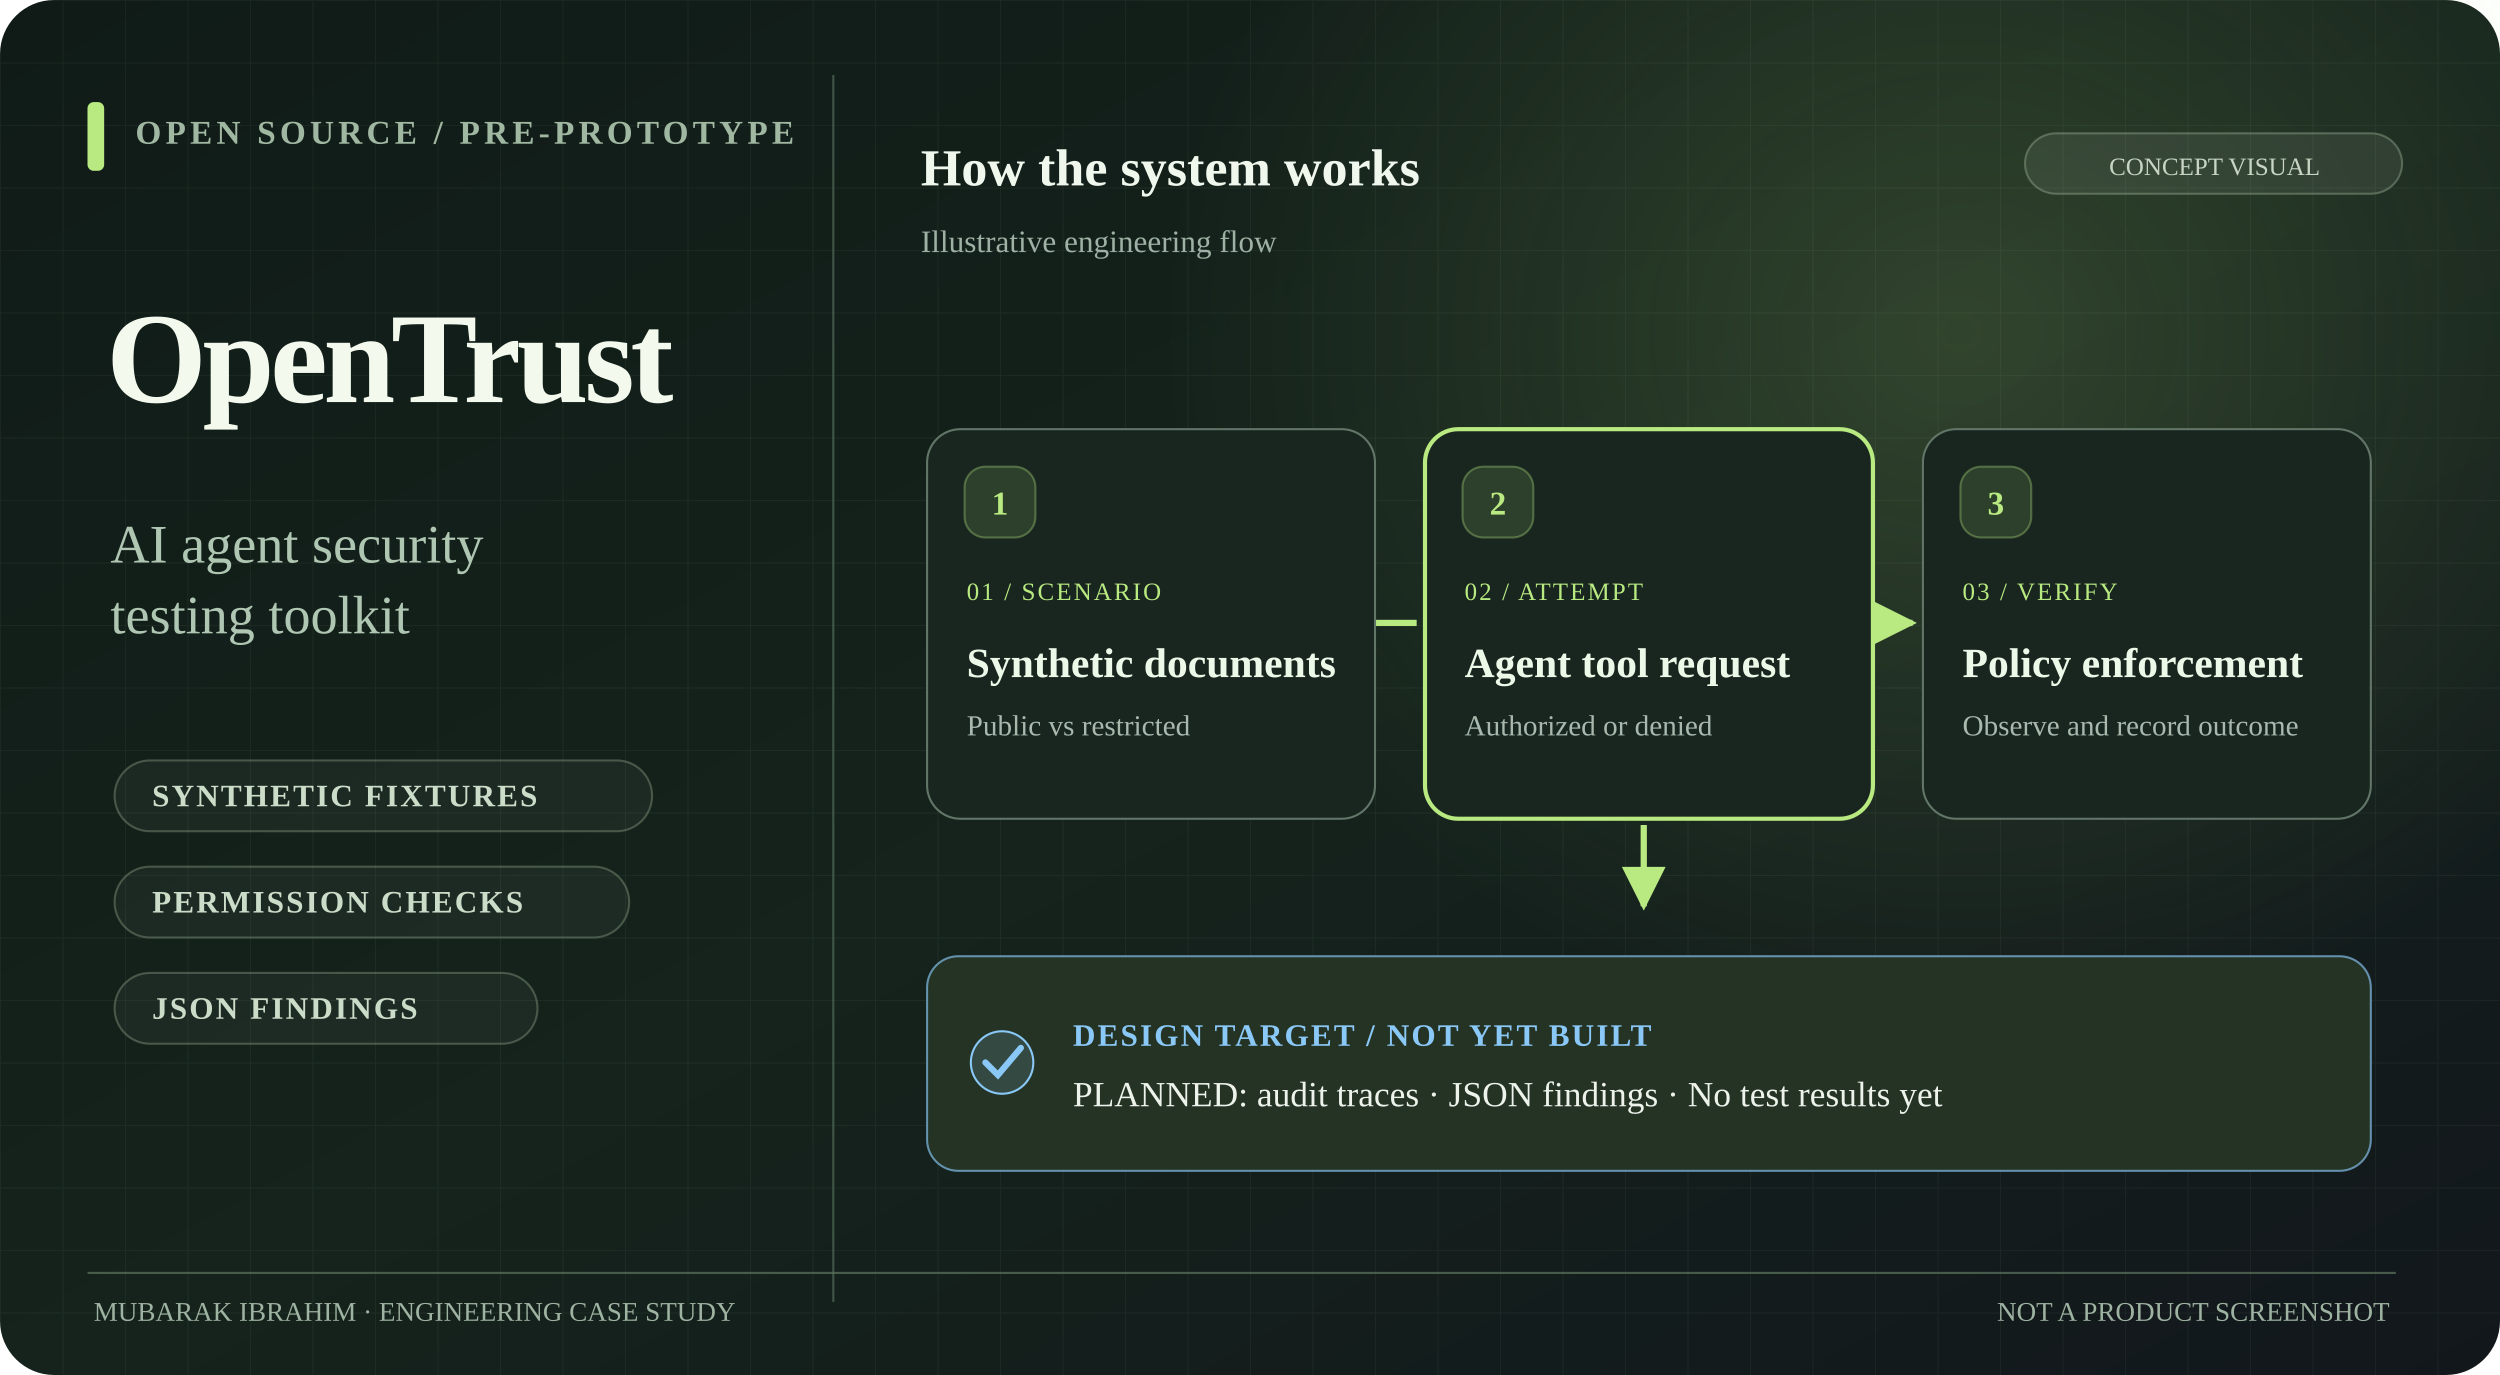
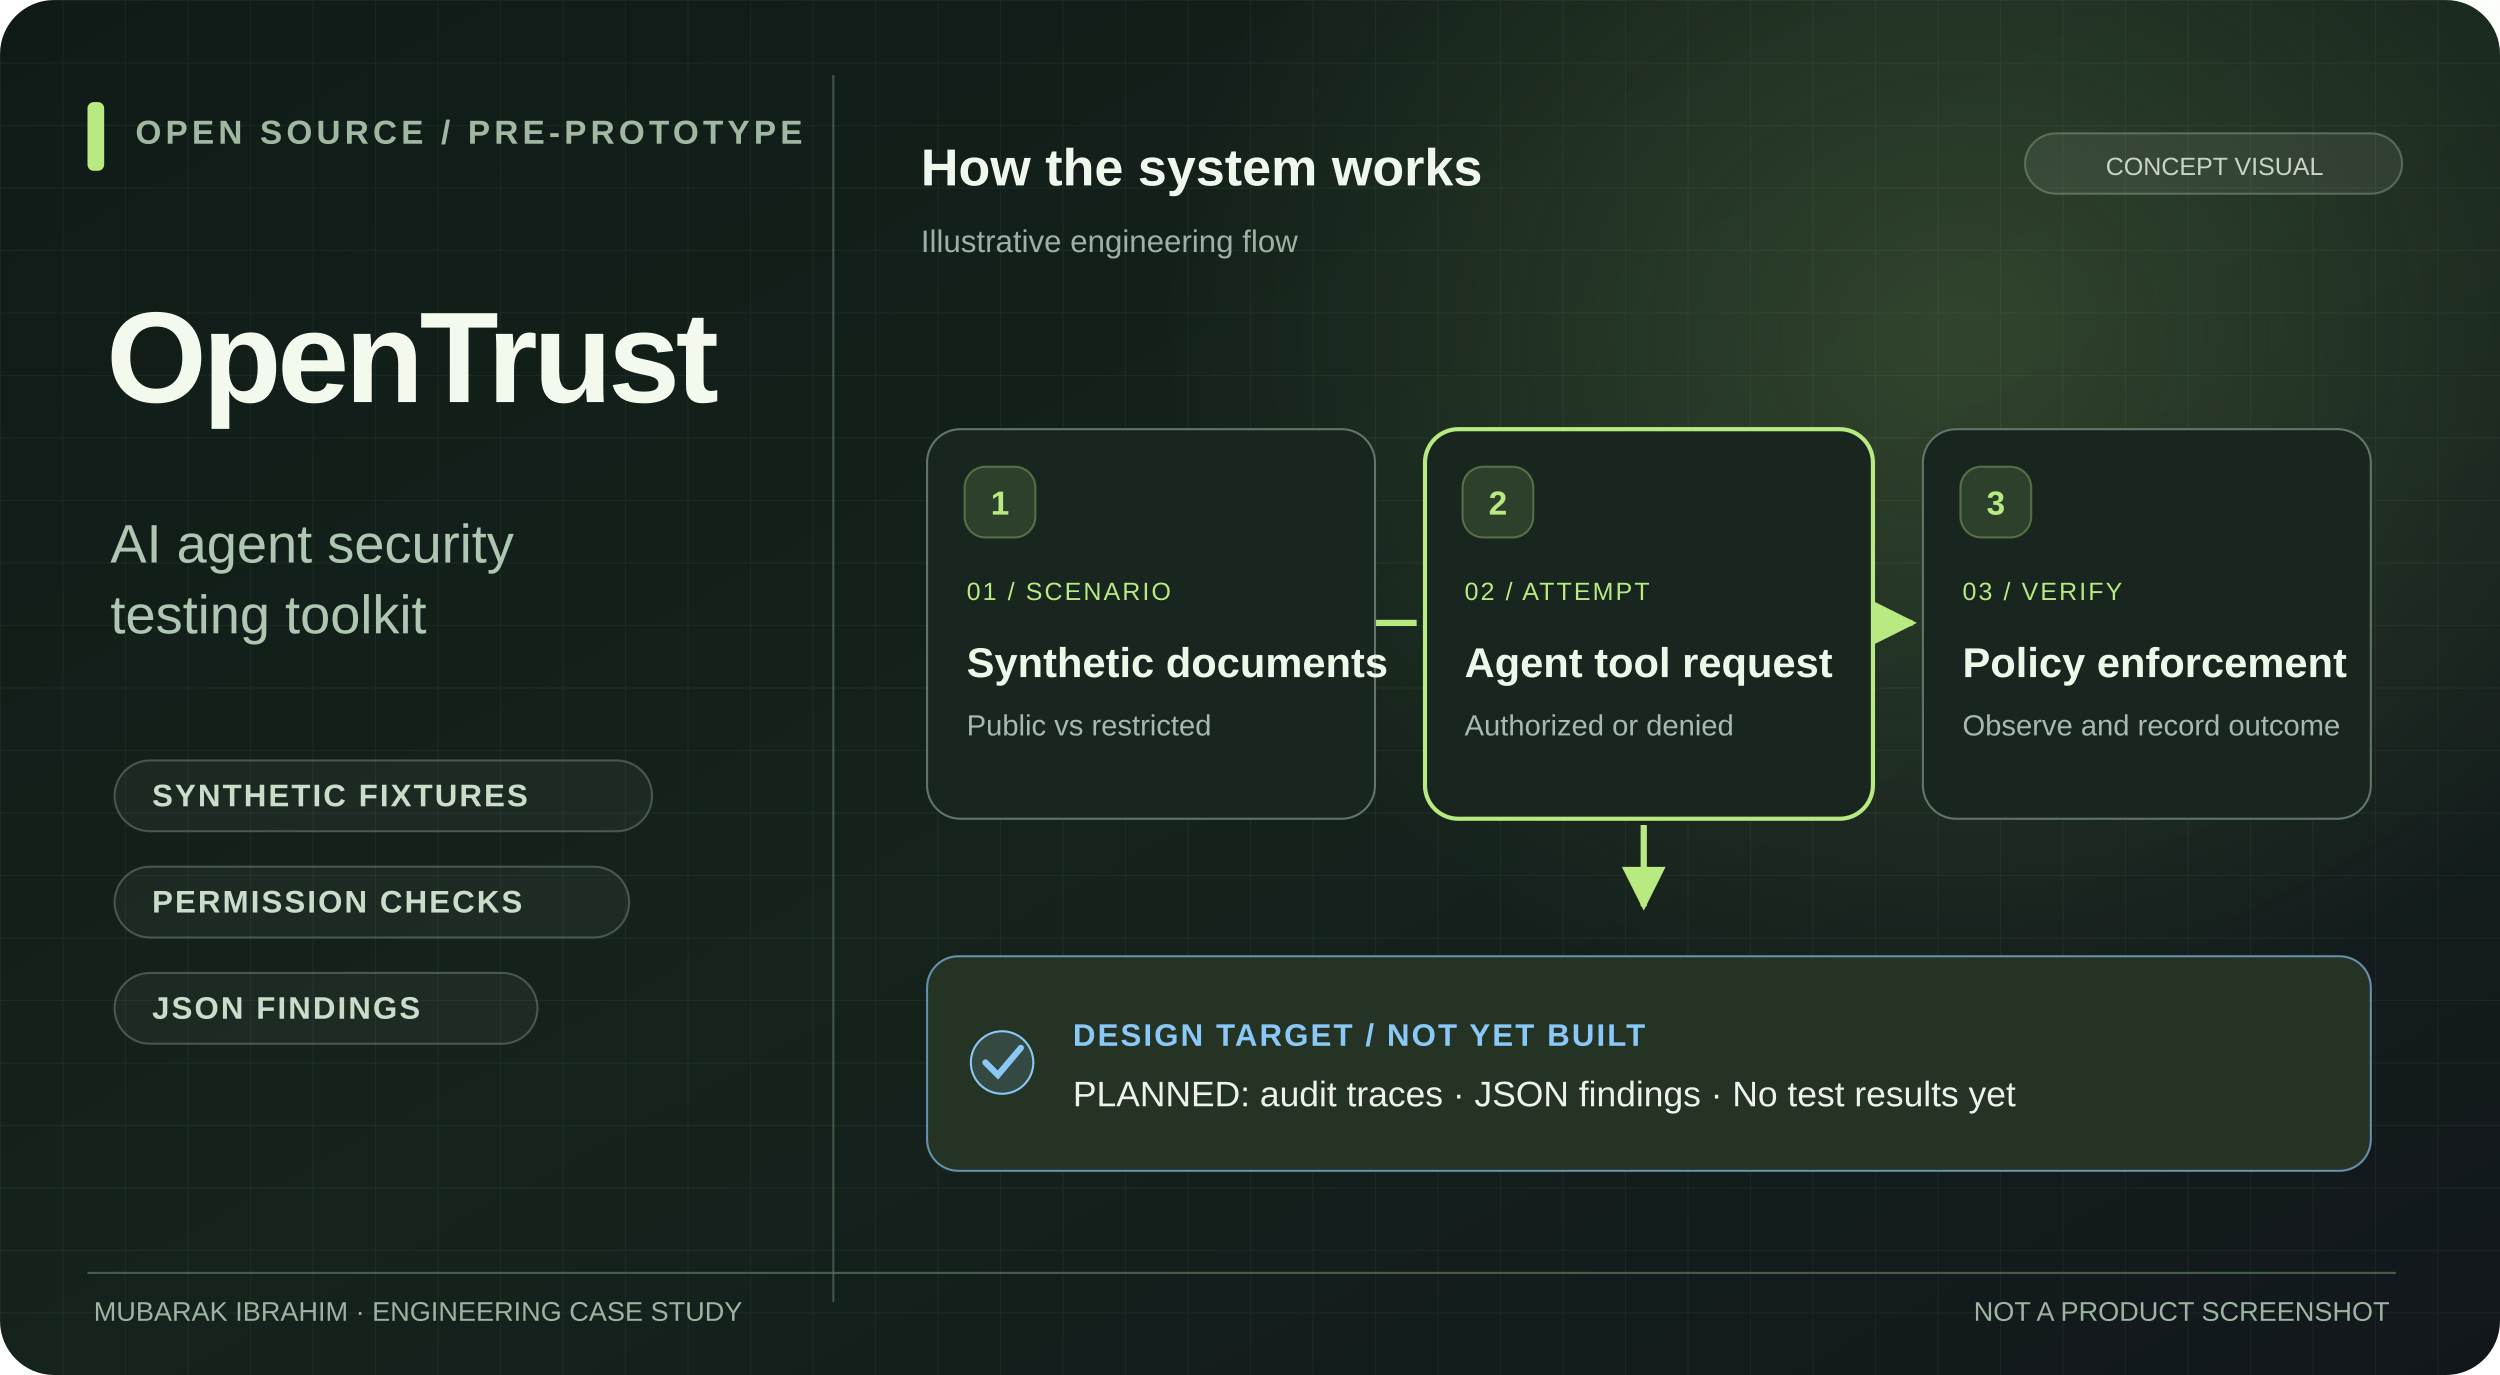
<svg xmlns="http://www.w3.org/2000/svg" width="1200" height="660" viewBox="0 0 1200 660" role="img" aria-labelledby="title desc">
+   <style>text{font-family:Arial,Helvetica,sans-serif}</style>
  <defs>
    <linearGradient id="bg" x2="1" y2="1">
      <stop stop-color="#101b17" />
      <stop offset=".52" stop-color="#15231c" />
      <stop offset="1" stop-color="#12171c" />
    </linearGradient>
    <radialGradient id="glow">
      <stop stop-color="#b9e981" stop-opacity=".17" />
      <stop offset="1" stop-color="#b9e981" stop-opacity="0" />
    </radialGradient>
    <pattern id="grid" width="30" height="30" patternUnits="userSpaceOnUse">
      <path d="M30 0H0V30" fill="none" stroke="#bde8bf" stroke-opacity=".055" />
    </pattern>
    <marker id="arrow" viewBox="0 0 10 10" refX="9" refY="5" markerWidth="7" markerHeight="7" orient="auto-start-reverse">
      <path d="M0 0L10 5L0 10Z" fill="#b9e981" />
    </marker>
  </defs>
  <rect width="1200" height="660" rx="26" fill="url(#bg)" />
  <rect width="1200" height="660" rx="26" fill="url(#grid)" />
  <ellipse cx="940" cy="160" rx="380" ry="340" fill="url(#glow)" />
  <path d="M400 36V625" stroke="#587360" stroke-opacity=".65" />
  <rect x="42" y="49" width="8" height="33" rx="3" fill="#b9e981" />
  <text x="65" y="69" fill="#a0b7a1" font-size="16" font-weight="700" letter-spacing="2">OPEN SOURCE / PRE-PROTOTYPE</text>
  <text x="51" y="193" fill="#f3f9ed" font-size="62" font-weight="700" letter-spacing="-2">OpenTrust</text>
  <text x="53" y="270" fill="#afc6b2" font-size="26">AI agent security</text>
  <text x="53" y="304" fill="#afc6b2" font-size="26">testing toolkit</text>
  <rect x="55" y="365" width="258" height="34" rx="17" fill="#ffffff0a" stroke="#8ea48766" />
  <text x="73" y="387" fill="#cbdcc8" font-size="15" font-weight="600" letter-spacing="1">SYNTHETIC FIXTURES</text>
  <rect x="55" y="416" width="247" height="34" rx="17" fill="#ffffff0a" stroke="#8ea48766" />
  <text x="73" y="438" fill="#cbdcc8" font-size="15" font-weight="600" letter-spacing="1">PERMISSION CHECKS</text>
  <rect x="55" y="467" width="203" height="34" rx="17" fill="#ffffff0a" stroke="#8ea48766" />
  <text x="73" y="489" fill="#cbdcc8" font-size="15" font-weight="600" letter-spacing="1">JSON FINDINGS</text>
  <text x="442" y="89" fill="#f0f8ed" font-size="25" font-weight="700">How the system works</text>
  <text x="442" y="121" fill="#9eb1a4" font-size="15">Illustrative engineering flow</text>
  <rect x="972" y="64" rx="15" width="181" height="29" fill="#ffffff12" stroke="#8fa38a77" />
  <text x="1063" y="84" text-anchor="middle" font-size="12" fill="#c8d5c4">CONCEPT VISUAL</text>
  <path d="M660 299H680 M899 299H918" fill="none" stroke="#b9e981" stroke-width="3" marker-end="url(#arrow)" />
  <g transform="translate(445,206)">
    <rect width="215" height="187" rx="16" fill="#18261f" stroke="#627668" stroke-width="1" />
    <rect x="18" y="18" width="34" height="34" rx="10" fill="#b9e98122" stroke="#b9e98155" />
    <text x="35" y="41" font-size="16" font-weight="700" fill="#b9e981" text-anchor="middle">1</text>
    <text x="19" y="82" font-size="12" letter-spacing="1" fill="#b9e981">01 / SCENARIO</text>
    <text x="19" y="119" fill="#ecf8e8" font-size="20" font-weight="700">Synthetic documents</text>
    <text x="19" y="147" fill="#a9b9ae" font-size="14">Public vs restricted</text>
  </g>
  <g transform="translate(684,206)">
    <rect width="215" height="187" rx="16" fill="#18261f" stroke="#b9e981" stroke-width="2" />
    <rect x="18" y="18" width="34" height="34" rx="10" fill="#b9e98122" stroke="#b9e98155" />
    <text x="35" y="41" font-size="16" font-weight="700" fill="#b9e981" text-anchor="middle">2</text>
    <text x="19" y="82" font-size="12" letter-spacing="1" fill="#b9e981">02 / ATTEMPT</text>
    <text x="19" y="119" fill="#ecf8e8" font-size="20" font-weight="700">Agent tool request</text>
    <text x="19" y="147" fill="#a9b9ae" font-size="14">Authorized or denied</text>
  </g>
  <g transform="translate(923,206)">
    <rect width="215" height="187" rx="16" fill="#18261f" stroke="#627668" stroke-width="1" />
    <rect x="18" y="18" width="34" height="34" rx="10" fill="#b9e98122" stroke="#b9e98155" />
    <text x="35" y="41" font-size="16" font-weight="700" fill="#b9e981" text-anchor="middle">3</text>
    <text x="19" y="82" font-size="12" letter-spacing="1" fill="#b9e981">03 / VERIFY</text>
    <text x="19" y="119" fill="#ecf8e8" font-size="20" font-weight="700">Policy enforcement</text>
    <text x="19" y="147" fill="#a9b9ae" font-size="14">Observe and record outcome</text>
  </g>
  <path d="M789 396V435" stroke="#b9e981" stroke-width="3" marker-end="url(#arrow)" />
  <rect x="445" y="459" width="693" height="103" rx="15" fill="#243324" stroke="#8ac8f7" stroke-opacity=".65" />
  <circle cx="481" cy="510" r="15" fill="#8ac8f725" stroke="#8ac8f7" />
  <path d="M473 510l6 6 11-13" fill="none" stroke="#8ac8f7" stroke-width="3" stroke-linecap="round" />
  <text x="515" y="502" font-size="15" letter-spacing="1" fill="#8ac8f7" font-weight="700">DESIGN TARGET / NOT YET BUILT</text>
  <text x="515" y="531" fill="#edf3eb" font-size="17">PLANNED: audit traces · JSON findings · No test results yet</text>
  <path d="M42 611H1150" stroke="#59715b" stroke-opacity=".75" />
  <text x="45" y="634" fill="#9eb3a1" font-size="13">MUBARAK IBRAHIM · ENGINEERING CASE STUDY</text>
  <text x="1147" y="634" text-anchor="end" fill="#9eb3a1" font-size="13">NOT A PRODUCT SCREENSHOT</text>
</svg>
